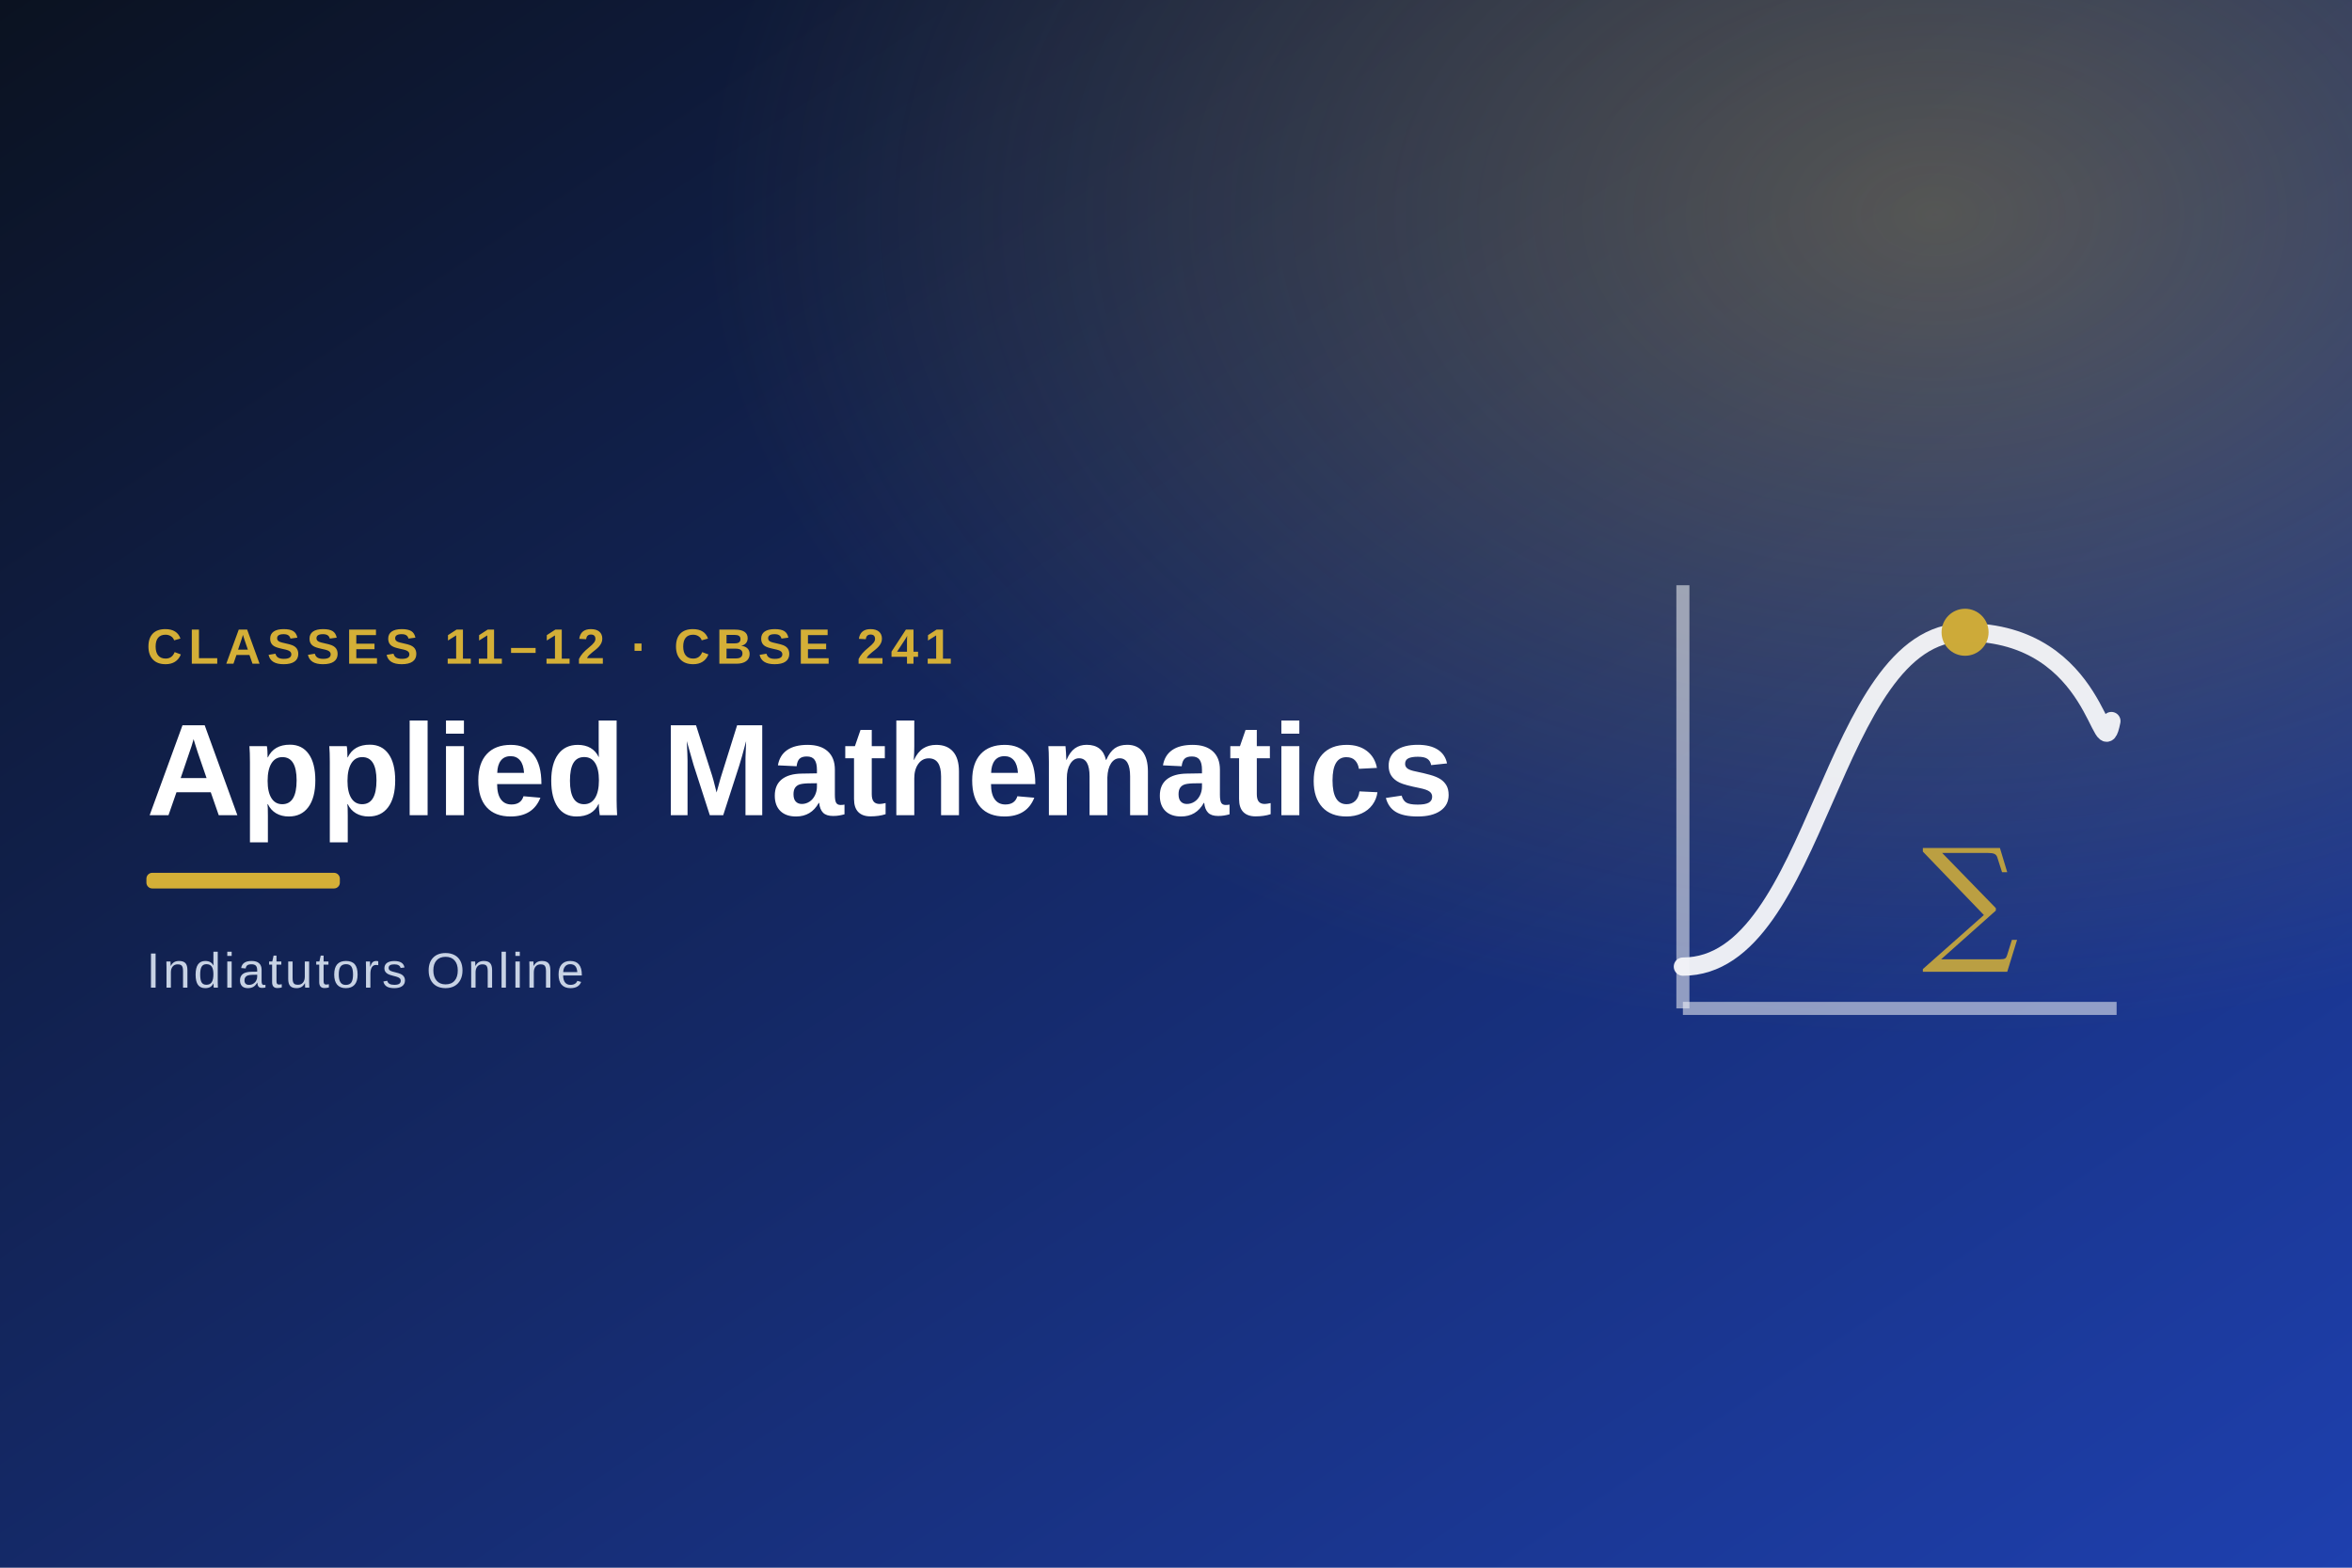
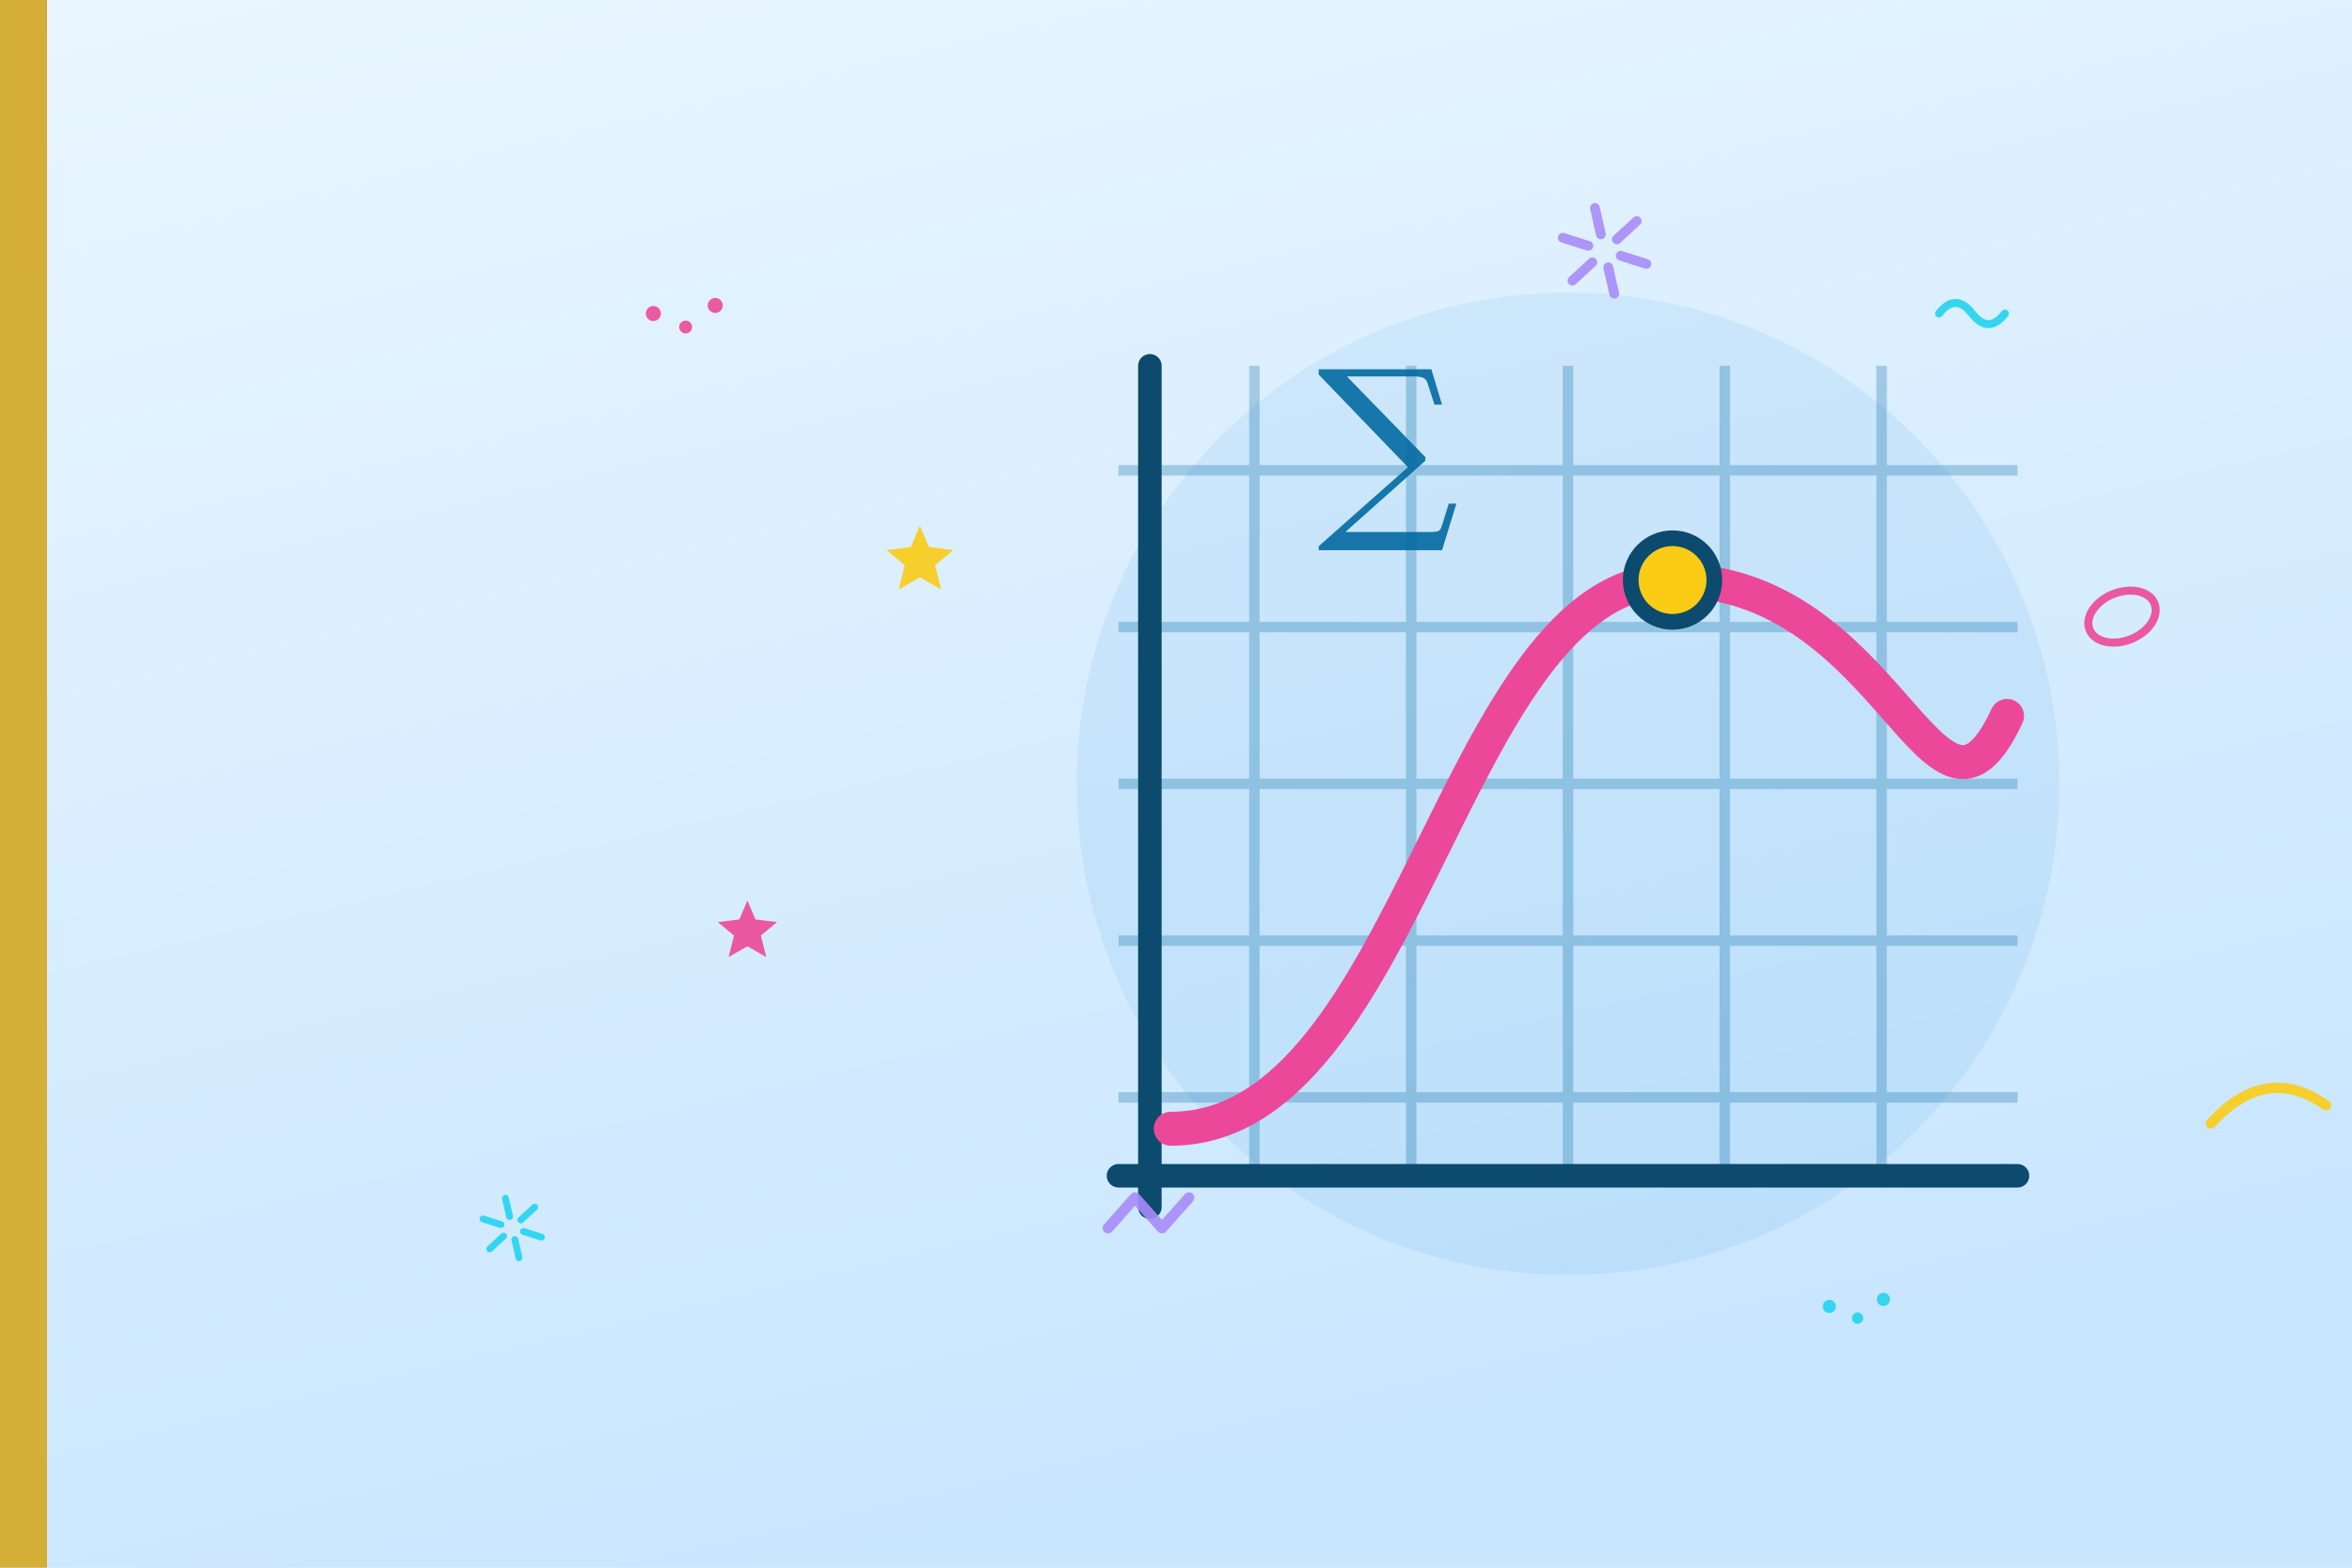
- <svg xmlns="http://www.w3.org/2000/svg" width="1200" height="800" viewBox="0 0 1200 800">
+ <svg xmlns="http://www.w3.org/2000/svg" width="1200" height="800" viewBox="0 0 900 600" preserveAspectRatio="xMidYMid slice">
  <defs>
-     <linearGradient id="bg" x1="0" y1="0" x2="1" y2="1">
-       <stop offset="0%" stop-color="#0B1220" />
-       <stop offset="100%" stop-color="#1E40AF" />
+     <linearGradient id="bg" x1="0" y1="0" x2="0.35" y2="1">
+       <stop offset="0%" stop-color="#EAF6FF" />
+       <stop offset="100%" stop-color="#C9E6FF" />
    </linearGradient>
-     <radialGradient id="glow" cx="82%" cy="14%" r="52%">
-       <stop offset="0%" stop-color="#D4AF37" stop-opacity=".34" />
-       <stop offset="100%" stop-color="#D4AF37" stop-opacity="0" />
-     </radialGradient>
  </defs>
-   <rect width="1200" height="800" fill="url(#bg)" />
-   <rect width="1200" height="800" fill="url(#glow)" />
-   <g transform="translate(805.3,240.0) scale(1.333)" opacity=".95">
-     <path d="M40 190 C 92 190, 96 62, 148 62 S 200 116, 204 96" fill="none" stroke="#fff" stroke-width="7" stroke-linecap="round" opacity=".95" />
-     <line x1="40" y1="206" x2="206" y2="206" stroke="#fff" stroke-width="5" opacity=".55" />
-     <line x1="40" y1="206" x2="40" y2="44" stroke="#fff" stroke-width="5" opacity=".55" />
-     <circle cx="148" cy="62" r="9" fill="#D4AF37" />
-     <text x="150" y="182" font-family="Georgia,serif" font-size="52" fill="#D4AF37" text-anchor="middle" opacity=".9">∑</text>
+   <rect width="900" height="600" fill="url(#bg)" />
+   <g transform="translate(600 300)">
+     <circle r="188" fill="#0284C7" opacity=".08" />
+     <g stroke="#0369A1" stroke-width="4" opacity=".28">
+       <line x1="-120" y1="-160" x2="-120" y2="150" />
+       <line x1="-172" y1="-120" x2="172" y2="-120" />
+       <line x1="-60" y1="-160" x2="-60" y2="150" />
+       <line x1="-172" y1="-60" x2="172" y2="-60" />
+       <line x1="0" y1="-160" x2="0" y2="150" />
+       <line x1="-172" y1="0" x2="172" y2="0" />
+       <line x1="60" y1="-160" x2="60" y2="150" />
+       <line x1="-172" y1="60" x2="172" y2="60" />
+       <line x1="120" y1="-160" x2="120" y2="150" />
+       <line x1="-172" y1="120" x2="172" y2="120" />
+     </g>
+     <line x1="-172" y1="150" x2="172" y2="150" stroke="#0C4A6E" stroke-width="9" stroke-linecap="round" />
+     <line x1="-160" y1="162" x2="-160" y2="-160" stroke="#0C4A6E" stroke-width="9" stroke-linecap="round" />
+     <path d="M-152 132 C -60 132, -44 -78, 40 -78 S 140 34, 168 -26" fill="none" stroke="#EC4899" stroke-width="13" stroke-linecap="round" />
+     <circle cx="40" cy="-78" r="16" fill="#FACC15" stroke="#0C4A6E" stroke-width="6" />
+     <text x="-96" y="-104" font-family="Georgia,serif" font-size="76" fill="#0369A1" opacity=".9">∑</text>
  </g>
-   <g transform="translate(74.7,338.7)">
-     <text x="0" y="0" font-family="Segoe UI,Arial,sans-serif" font-size="25.3" fill="#D4AF37" letter-spacing="3.20" font-weight="600">CLASSES 11–12 · CBSE 241</text>
-     <text x="0" y="77.3" font-family="Segoe UI,Arial,sans-serif" font-size="66.7" fill="#ffffff" font-weight="700">Applied Mathematics</text>
-     <rect x="0" y="106.7" width="98.7" height="8.0" rx="3" fill="#D4AF37" />
-     <text x="0" y="165.3" font-family="Segoe UI,Arial,sans-serif" font-size="25.3" fill="#c7d2e4" letter-spacing="1.47">Indiatutors Online</text>
+   <g>
+     <g opacity="0.9">
+       <line x1="200.3" y1="471.3" x2="207.2" y2="473.5" stroke="#22D3EE" stroke-width="2.61" stroke-linecap="round" />
+       <line x1="197.0" y1="474.4" x2="198.6" y2="481.4" stroke="#22D3EE" stroke-width="2.61" stroke-linecap="round" />
+       <line x1="192.7" y1="473.1" x2="187.4" y2="478.0" stroke="#22D3EE" stroke-width="2.61" stroke-linecap="round" />
+       <line x1="191.7" y1="468.7" x2="184.8" y2="466.5" stroke="#22D3EE" stroke-width="2.61" stroke-linecap="round" />
+       <line x1="195.0" y1="465.6" x2="193.4" y2="458.6" stroke="#22D3EE" stroke-width="2.61" stroke-linecap="round" />
+       <line x1="199.3" y1="466.9" x2="204.6" y2="462.0" stroke="#22D3EE" stroke-width="2.61" stroke-linecap="round" />
+     </g>
+     <g opacity="0.9">
+       <circle cx="250" cy="120" r="2.884" fill="#EC4899" />
+       <circle cx="262.36" cy="125.15" r="2.472" fill="#EC4899" />
+       <circle cx="273.69" cy="116.91" r="2.884" fill="#EC4899" />
+     </g>
+     <path d="M352 201.24 l 3.48 8.12 l 9.28 1.16 l -6.96 5.8 l 2.32 9.28 l -8.12 -4.64 l -8.12 4.64 l 2.32 -9.28 l -6.96 -5.8 l 9.28 -1.16 z" fill="#FACC15" opacity="0.9" />
+     <path d="M424 470 l 10.32 -11.61 l 10.32 11.61 l 10.32 -11.61" fill="none" stroke="#A78BFA" stroke-width="4.128" stroke-linecap="round" stroke-linejoin="round" opacity="0.9" />
+     <path d="M742 120 q 6.3 -8.1 12.6 0 t 12.6 0" fill="none" stroke="#22D3EE" stroke-width="3.06" stroke-linecap="round" opacity="0.9" />
+     <ellipse cx="812" cy="236" rx="13.39" ry="9.27" fill="none" stroke="#EC4899" stroke-width="3.09" transform="rotate(-22 812 236)" opacity="0.9" />
+     <path d="M846 430 q 20.88 -23.2 44.08 -6.96" fill="none" stroke="#FACC15" stroke-width="3.944" stroke-linecap="round" opacity="0.9" />
+     <g opacity="0.9">
+       <line x1="620.2" y1="97.9" x2="630.0" y2="101.0" stroke="#A78BFA" stroke-width="3.741" stroke-linecap="round" />
+       <line x1="615.4" y1="102.3" x2="617.7" y2="112.4" stroke="#A78BFA" stroke-width="3.741" stroke-linecap="round" />
+       <line x1="609.3" y1="100.4" x2="601.7" y2="107.4" stroke="#A78BFA" stroke-width="3.741" stroke-linecap="round" />
+       <line x1="607.8" y1="94.1" x2="598.0" y2="91.0" stroke="#A78BFA" stroke-width="3.741" stroke-linecap="round" />
+       <line x1="612.6" y1="89.7" x2="610.3" y2="79.6" stroke="#A78BFA" stroke-width="3.741" stroke-linecap="round" />
+       <line x1="618.7" y1="91.6" x2="626.3" y2="84.6" stroke="#A78BFA" stroke-width="3.741" stroke-linecap="round" />
+     </g>
+     <g opacity="0.9">
+       <circle cx="700" cy="500" r="2.52" fill="#22D3EE" />
+       <circle cx="710.8" cy="504.5" r="2.16" fill="#22D3EE" />
+       <circle cx="720.7" cy="497.3" r="2.52" fill="#22D3EE" />
+     </g>
+     <path d="M286 344.67 l 3.09 7.21 l 8.24 1.03 l -6.18 5.15 l 2.06 8.24 l -7.21 -4.12 l -7.21 4.12 l 2.06 -8.24 l -6.18 -5.15 l 8.24 -1.03 z" fill="#EC4899" opacity="0.9" />
  </g>
+   <rect x="0" y="0" width="18" height="600" fill="#D4AF37" />
</svg>
